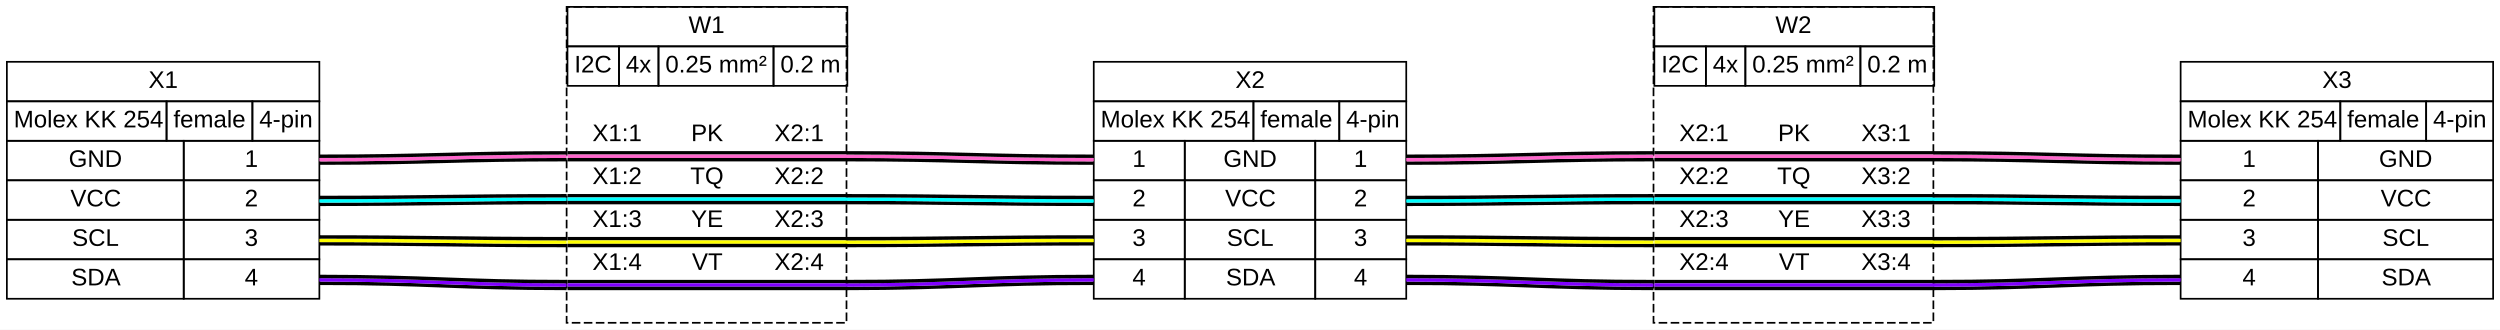
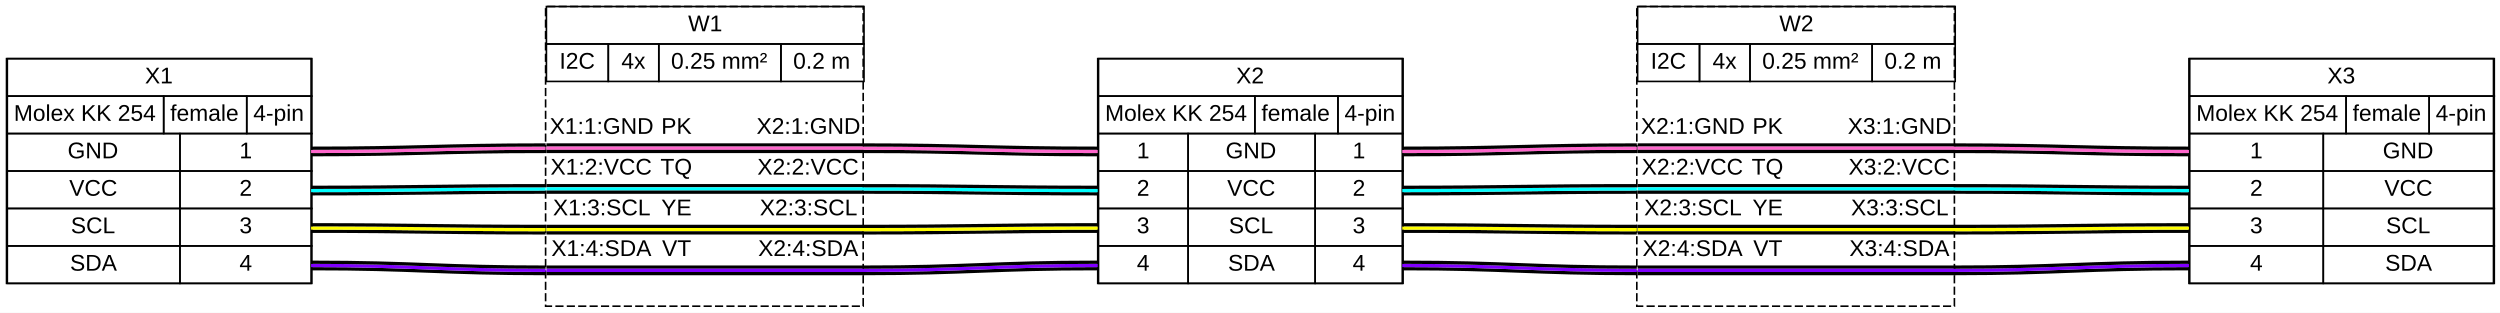
- <svg xmlns="http://www.w3.org/2000/svg" width="1456pt" height="192pt" viewBox="0.00 0.00 1456.00 192.00">
+ <svg xmlns="http://www.w3.org/2000/svg" width="1535pt" height="192pt" viewBox="0.00 0.00 1535.00 192.00">
  <g id="graph0" class="graph" transform="scale(1 1) rotate(0) translate(4 188)">
-     <polygon fill="white" stroke="transparent" points="-4,4 -4,-188 1452,-188 1452,4 -4,4" />
+     <polygon fill="#ffffff" stroke="transparent" points="-4,4 -4,-188 1531,-188 1531,4 -4,4" />
    <g id="node1" class="node">
-       <polygon fill="white" stroke="transparent" points="182,-152 0,-152 0,-14 182,-14 182,-152" />
-       <polygon fill="none" stroke="black" points="0,-129 0,-152 182,-152 182,-129 0,-129" />
-       <text text-anchor="start" x="82.5" y="-136.8" font-family="arial" font-size="14.00">X1</text>
-       <polygon fill="none" stroke="black" points="0,-106 0,-129 93,-129 93,-106 0,-106" />
-       <text text-anchor="start" x="4" y="-113.8" font-family="arial" font-size="14.00">Molex KK 254</text>
-       <polygon fill="none" stroke="black" points="93,-106 93,-129 143,-129 143,-106 93,-106" />
-       <text text-anchor="start" x="97" y="-113.8" font-family="arial" font-size="14.00">female</text>
-       <polygon fill="none" stroke="black" points="143,-106 143,-129 182,-129 182,-106 143,-106" />
-       <text text-anchor="start" x="147" y="-113.8" font-family="arial" font-size="14.00">4-pin</text>
-       <polygon fill="none" stroke="black" points="0,-83 0,-106 103,-106 103,-83 0,-83" />
-       <text text-anchor="start" x="36" y="-90.8" font-family="arial" font-size="14.00">GND</text>
-       <polygon fill="none" stroke="black" points="103,-83 103,-106 182,-106 182,-83 103,-83" />
-       <text text-anchor="start" x="138.5" y="-90.8" font-family="arial" font-size="14.00">1</text>
-       <polygon fill="none" stroke="black" points="0,-60 0,-83 103,-83 103,-60 0,-60" />
-       <text text-anchor="start" x="37" y="-67.8" font-family="arial" font-size="14.00">VCC</text>
-       <polygon fill="none" stroke="black" points="103,-60 103,-83 182,-83 182,-60 103,-60" />
-       <text text-anchor="start" x="138.5" y="-67.8" font-family="arial" font-size="14.00">2</text>
-       <polygon fill="none" stroke="black" points="0,-37 0,-60 103,-60 103,-37 0,-37" />
-       <text text-anchor="start" x="38" y="-44.8" font-family="arial" font-size="14.00">SCL</text>
-       <polygon fill="none" stroke="black" points="103,-37 103,-60 182,-60 182,-37 103,-37" />
-       <text text-anchor="start" x="138.5" y="-44.8" font-family="arial" font-size="14.00">3</text>
-       <polygon fill="none" stroke="black" points="0,-14 0,-37 103,-37 103,-14 0,-14" />
-       <text text-anchor="start" x="37.5" y="-21.8" font-family="arial" font-size="14.00">SDA</text>
-       <polygon fill="none" stroke="black" points="103,-14 103,-37 182,-37 182,-14 103,-14" />
-       <text text-anchor="start" x="138.5" y="-21.8" font-family="arial" font-size="14.00">4</text>
+       <polygon fill="#ffffff" stroke="black" points="187,-152 0,-152 0,-14 187,-14 187,-152" />
+       <polygon fill="none" stroke="black" points="0.5,-129 0.5,-152 187.5,-152 187.5,-129 0.5,-129" />
+       <text text-anchor="start" x="85" y="-136.8" font-family="arial" font-size="14.00">X1</text>
+       <polygon fill="none" stroke="black" points="0.5,-106 0.5,-129 96.5,-129 96.5,-106 0.5,-106" />
+       <text text-anchor="start" x="4.5" y="-113.8" font-family="arial" font-size="14.00">Molex KK 254</text>
+       <polygon fill="none" stroke="black" points="96.5,-106 96.5,-129 147.5,-129 147.5,-106 96.5,-106" />
+       <text text-anchor="start" x="100.5" y="-113.8" font-family="arial" font-size="14.00">female</text>
+       <polygon fill="none" stroke="black" points="147.5,-106 147.5,-129 187.5,-129 187.5,-106 147.5,-106" />
+       <text text-anchor="start" x="151.5" y="-113.8" font-family="arial" font-size="14.00">4-pin</text>
+       <polygon fill="none" stroke="black" points="0.5,-83 0.5,-106 106.5,-106 106.5,-83 0.5,-83" />
+       <text text-anchor="start" x="37.5" y="-90.8" font-family="arial" font-size="14.00">GND</text>
+       <polygon fill="none" stroke="black" points="106.5,-83 106.5,-106 187.5,-106 187.5,-83 106.5,-83" />
+       <text text-anchor="start" x="143" y="-90.8" font-family="arial" font-size="14.00">1</text>
+       <polygon fill="none" stroke="black" points="0.5,-60 0.5,-83 106.5,-83 106.5,-60 0.5,-60" />
+       <text text-anchor="start" x="38.5" y="-67.8" font-family="arial" font-size="14.00">VCC</text>
+       <polygon fill="none" stroke="black" points="106.5,-60 106.5,-83 187.5,-83 187.5,-60 106.5,-60" />
+       <text text-anchor="start" x="143" y="-67.8" font-family="arial" font-size="14.00">2</text>
+       <polygon fill="none" stroke="black" points="0.5,-37 0.5,-60 106.5,-60 106.5,-37 0.5,-37" />
+       <text text-anchor="start" x="39.5" y="-44.8" font-family="arial" font-size="14.00">SCL</text>
+       <polygon fill="none" stroke="black" points="106.5,-37 106.5,-60 187.5,-60 187.5,-37 106.5,-37" />
+       <text text-anchor="start" x="143" y="-44.8" font-family="arial" font-size="14.00">3</text>
+       <polygon fill="none" stroke="black" points="0.5,-14 0.5,-37 106.5,-37 106.5,-14 0.5,-14" />
+       <text text-anchor="start" x="39" y="-21.8" font-family="arial" font-size="14.00">SDA</text>
+       <polygon fill="none" stroke="black" points="106.5,-14 106.5,-37 187.5,-37 187.5,-14 106.5,-14" />
+       <text text-anchor="start" x="143" y="-21.8" font-family="arial" font-size="14.00">4</text>
    </g>
    <g id="node4" class="node">
-       <polygon fill="white" stroke="black" stroke-dasharray="5,2" points="489,-184 326,-184 326,0 489,0 489,-184" />
-       <polygon fill="none" stroke="black" points="326.5,-161 326.5,-184 489.5,-184 489.5,-161 326.5,-161" />
-       <text text-anchor="start" x="397" y="-168.8" font-family="arial" font-size="14.00">W1</text>
-       <polygon fill="none" stroke="black" points="326.5,-138 326.5,-161 356.5,-161 356.5,-138 326.5,-138" />
-       <text text-anchor="start" x="330.5" y="-145.8" font-family="arial" font-size="14.00">I2C</text>
-       <polygon fill="none" stroke="black" points="356.5,-138 356.5,-161 379.5,-161 379.5,-138 356.5,-138" />
-       <text text-anchor="start" x="360.5" y="-145.8" font-family="arial" font-size="14.00">4x</text>
-       <polygon fill="none" stroke="black" points="379.5,-138 379.5,-161 446.5,-161 446.5,-138 379.5,-138" />
-       <text text-anchor="start" x="383.5" y="-145.8" font-family="arial" font-size="14.00">0.25 mm²</text>
-       <polygon fill="none" stroke="black" points="446.5,-138 446.5,-161 489.5,-161 489.5,-138 446.5,-138" />
-       <text text-anchor="start" x="450.5" y="-145.8" font-family="arial" font-size="14.00">0.2 m</text>
-       <text text-anchor="start" x="353" y="-124.8" font-family="arial" font-size="14.00"> </text>
-       <text text-anchor="start" x="341" y="-105.8" font-family="arial" font-size="14.00">X1:1</text>
-       <text text-anchor="start" x="398.5" y="-105.8" font-family="arial" font-size="14.00">PK</text>
-       <text text-anchor="start" x="447" y="-105.8" font-family="arial" font-size="14.00">X2:1</text>
-       <polygon fill="#000000" stroke="transparent" points="326.5,-98 326.5,-100 489.5,-100 489.5,-98 326.5,-98" />
-       <polygon fill="#ff66cc" stroke="transparent" points="326.5,-96 326.5,-98 489.5,-98 489.5,-96 326.5,-96" />
-       <polygon fill="#000000" stroke="transparent" points="326.5,-94 326.5,-96 489.5,-96 489.5,-94 326.5,-94" />
-       <text text-anchor="start" x="341" y="-80.8" font-family="arial" font-size="14.00">X1:2</text>
-       <text text-anchor="start" x="398" y="-80.8" font-family="arial" font-size="14.00">TQ</text>
-       <text text-anchor="start" x="447" y="-80.8" font-family="arial" font-size="14.00">X2:2</text>
-       <polygon fill="#000000" stroke="transparent" points="326.5,-73 326.5,-75 489.5,-75 489.5,-73 326.5,-73" />
-       <polygon fill="#00ffff" stroke="transparent" points="326.5,-71 326.5,-73 489.5,-73 489.5,-71 326.5,-71" />
-       <polygon fill="#000000" stroke="transparent" points="326.5,-69 326.5,-71 489.5,-71 489.5,-69 326.5,-69" />
-       <text text-anchor="start" x="341" y="-55.8" font-family="arial" font-size="14.00">X1:3</text>
-       <text text-anchor="start" x="398.5" y="-55.8" font-family="arial" font-size="14.00">YE</text>
-       <text text-anchor="start" x="447" y="-55.8" font-family="arial" font-size="14.00">X2:3</text>
-       <polygon fill="#000000" stroke="transparent" points="326.5,-48 326.5,-50 489.5,-50 489.5,-48 326.5,-48" />
-       <polygon fill="#ffff00" stroke="transparent" points="326.5,-46 326.5,-48 489.5,-48 489.5,-46 326.5,-46" />
-       <polygon fill="#000000" stroke="transparent" points="326.5,-44 326.5,-46 489.5,-46 489.5,-44 326.5,-44" />
-       <text text-anchor="start" x="341" y="-30.8" font-family="arial" font-size="14.00">X1:4</text>
-       <text text-anchor="start" x="399" y="-30.8" font-family="arial" font-size="14.00">VT</text>
-       <text text-anchor="start" x="447" y="-30.8" font-family="arial" font-size="14.00">X2:4</text>
-       <polygon fill="#000000" stroke="transparent" points="326.5,-23 326.5,-25 489.5,-25 489.5,-23 326.5,-23" />
-       <polygon fill="#8000ff" stroke="transparent" points="326.5,-21 326.5,-23 489.5,-23 489.5,-21 326.5,-21" />
-       <polygon fill="#000000" stroke="transparent" points="326.5,-19 326.5,-21 489.5,-21 489.5,-19 326.5,-19" />
-       <text text-anchor="start" x="353" y="-5.8" font-family="arial" font-size="14.00"> </text>
+       <polygon fill="#ffffff" stroke="black" stroke-dasharray="5,2" points="526,-184 331,-184 331,0 526,0 526,-184" />
+       <polygon fill="none" stroke="black" points="331.5,-161 331.5,-184 526.5,-184 526.5,-161 331.5,-161" />
+       <text text-anchor="start" x="418.5" y="-168.8" font-family="arial" font-size="14.00">W1</text>
+       <polygon fill="none" stroke="black" points="331.5,-138 331.5,-161 369.5,-161 369.5,-138 331.5,-138" />
+       <text text-anchor="start" x="339.5" y="-145.8" font-family="arial" font-size="14.00">I2C</text>
+       <polygon fill="none" stroke="black" points="369.5,-138 369.5,-161 400.5,-161 400.5,-138 369.5,-138" />
+       <text text-anchor="start" x="377.5" y="-145.8" font-family="arial" font-size="14.00">4x</text>
+       <polygon fill="none" stroke="black" points="400.5,-138 400.5,-161 475.5,-161 475.5,-138 400.5,-138" />
+       <text text-anchor="start" x="408" y="-145.8" font-family="arial" font-size="14.00">0.25 mm²</text>
+       <polygon fill="none" stroke="black" points="475.5,-138 475.5,-161 526.5,-161 526.5,-138 475.5,-138" />
+       <text text-anchor="start" x="483" y="-145.8" font-family="arial" font-size="14.00">0.2 m</text>
+       <text text-anchor="start" x="363.5" y="-124.8" font-family="arial" font-size="14.00"> </text>
+       <text text-anchor="start" x="333.5" y="-105.8" font-family="arial" font-size="14.00">X1:1:GND</text>
+       <text text-anchor="start" x="402" y="-105.8" font-family="arial" font-size="14.00">     PK    </text>
+       <text text-anchor="start" x="460.5" y="-105.8" font-family="arial" font-size="14.00">X2:1:GND</text>
+       <polygon fill="#000000" stroke="transparent" points="331.5,-98 331.5,-100 526.5,-100 526.5,-98 331.5,-98" />
+       <polygon fill="#ff66cc" stroke="transparent" points="331.5,-96 331.5,-98 526.5,-98 526.5,-96 331.5,-96" />
+       <polygon fill="#000000" stroke="transparent" points="331.5,-94 331.5,-96 526.5,-96 526.5,-94 331.5,-94" />
+       <text text-anchor="start" x="334" y="-80.8" font-family="arial" font-size="14.00">X1:2:VCC</text>
+       <text text-anchor="start" x="401.5" y="-80.8" font-family="arial" font-size="14.00">     TQ    </text>
+       <text text-anchor="start" x="461" y="-80.8" font-family="arial" font-size="14.00">X2:2:VCC</text>
+       <polygon fill="#000000" stroke="transparent" points="331.5,-73 331.5,-75 526.5,-75 526.5,-73 331.5,-73" />
+       <polygon fill="#00ffff" stroke="transparent" points="331.5,-71 331.5,-73 526.5,-73 526.5,-71 331.5,-71" />
+       <polygon fill="#000000" stroke="transparent" points="331.5,-69 331.5,-71 526.5,-71 526.5,-69 331.5,-69" />
+       <text text-anchor="start" x="335.5" y="-55.8" font-family="arial" font-size="14.00">X1:3:SCL</text>
+       <text text-anchor="start" x="402" y="-55.8" font-family="arial" font-size="14.00">     YE    </text>
+       <text text-anchor="start" x="462.5" y="-55.8" font-family="arial" font-size="14.00">X2:3:SCL</text>
+       <polygon fill="#000000" stroke="transparent" points="331.5,-48 331.5,-50 526.5,-50 526.5,-48 331.5,-48" />
+       <polygon fill="#ffff00" stroke="transparent" points="331.5,-46 331.5,-48 526.5,-48 526.5,-46 331.5,-46" />
+       <polygon fill="#000000" stroke="transparent" points="331.5,-44 331.5,-46 526.5,-46 526.5,-44 331.5,-44" />
+       <text text-anchor="start" x="334.5" y="-30.8" font-family="arial" font-size="14.00">X1:4:SDA</text>
+       <text text-anchor="start" x="402.5" y="-30.8" font-family="arial" font-size="14.00">     VT    </text>
+       <text text-anchor="start" x="461.5" y="-30.8" font-family="arial" font-size="14.00">X2:4:SDA</text>
+       <polygon fill="#000000" stroke="transparent" points="331.5,-23 331.5,-25 526.5,-25 526.5,-23 331.5,-23" />
+       <polygon fill="#8000ff" stroke="transparent" points="331.5,-21 331.5,-23 526.5,-23 526.5,-21 331.5,-21" />
+       <polygon fill="#000000" stroke="transparent" points="331.5,-19 331.5,-21 526.5,-21 526.5,-19 331.5,-19" />
+       <text text-anchor="start" x="363.5" y="-5.8" font-family="arial" font-size="14.00"> </text>
    </g>
    <g id="edge1" class="edge">
-       <path fill="none" stroke="#000000" stroke-width="2" d="M182,-93C246.25,-93.02 262.24,-95.02 326,-95" />
-       <path fill="none" stroke="#ff66cc" stroke-width="2" d="M182,-95C246.01,-95 261.99,-97 326,-97" />
-       <path fill="none" stroke="#000000" stroke-width="2" d="M182,-97C245.76,-96.98 261.75,-98.98 326,-99" />
+       <path fill="none" stroke="#000000" stroke-width="2" d="M187,-93C251.25,-93.02 267.24,-95.02 331,-95" />
+       <path fill="none" stroke="#ff66cc" stroke-width="2" d="M187,-95C251.01,-95 266.99,-97 331,-97" />
+       <path fill="none" stroke="#000000" stroke-width="2" d="M187,-97C250.76,-96.98 266.75,-98.98 331,-99" />
    </g>
    <g id="edge3" class="edge">
-       <path fill="none" stroke="#000000" stroke-width="2" d="M182,-69C246.13,-69 262.12,-70 326,-70" />
-       <path fill="none" stroke="#00ffff" stroke-width="2" d="M182,-71C246,-71 262,-72 326,-72" />
-       <path fill="none" stroke="#000000" stroke-width="2" d="M182,-73C245.88,-73 261.87,-74 326,-74" />
+       <path fill="none" stroke="#000000" stroke-width="2" d="M187,-69C251.13,-69 267.12,-70 331,-70" />
+       <path fill="none" stroke="#00ffff" stroke-width="2" d="M187,-71C251,-71 267,-72 331,-72" />
+       <path fill="none" stroke="#000000" stroke-width="2" d="M187,-73C250.88,-73 266.87,-74 331,-74" />
    </g>
    <g id="edge5" class="edge">
-       <path fill="none" stroke="#000000" stroke-width="2" d="M182,-46C245.88,-46 261.87,-45 326,-45" />
-       <path fill="none" stroke="#ffff00" stroke-width="2" d="M182,-48C246,-48 262,-47 326,-47" />
-       <path fill="none" stroke="#000000" stroke-width="2" d="M182,-50C246.13,-50 262.12,-49 326,-49" />
+       <path fill="none" stroke="#000000" stroke-width="2" d="M187,-46C250.88,-46 266.87,-45 331,-45" />
+       <path fill="none" stroke="#ffff00" stroke-width="2" d="M187,-48C251,-48 267,-47 331,-47" />
+       <path fill="none" stroke="#000000" stroke-width="2" d="M187,-50C251.13,-50 267.12,-49 331,-49" />
    </g>
    <g id="edge7" class="edge">
-       <path fill="none" stroke="#000000" stroke-width="2" d="M182,-23C245.64,-23.03 261.62,-20.03 326,-20" />
-       <path fill="none" stroke="#8000ff" stroke-width="2" d="M182,-25C246.01,-25 261.99,-22 326,-22" />
-       <path fill="none" stroke="#000000" stroke-width="2" d="M182,-27C246.38,-26.97 262.36,-23.97 326,-24" />
+       <path fill="none" stroke="#000000" stroke-width="2" d="M187,-23C250.64,-23.03 266.62,-20.03 331,-20" />
+       <path fill="none" stroke="#8000ff" stroke-width="2" d="M187,-25C251.01,-25 266.99,-22 331,-22" />
+       <path fill="none" stroke="#000000" stroke-width="2" d="M187,-27C251.38,-26.97 267.36,-23.97 331,-24" />
    </g>
    <g id="node2" class="node">
-       <polygon fill="white" stroke="transparent" points="815,-152 633,-152 633,-14 815,-14 815,-152" />
-       <polygon fill="none" stroke="black" points="633,-129 633,-152 815,-152 815,-129 633,-129" />
-       <text text-anchor="start" x="715.5" y="-136.8" font-family="arial" font-size="14.00">X2</text>
-       <polygon fill="none" stroke="black" points="633,-106 633,-129 726,-129 726,-106 633,-106" />
-       <text text-anchor="start" x="637" y="-113.8" font-family="arial" font-size="14.00">Molex KK 254</text>
-       <polygon fill="none" stroke="black" points="726,-106 726,-129 776,-129 776,-106 726,-106" />
-       <text text-anchor="start" x="730" y="-113.8" font-family="arial" font-size="14.00">female</text>
-       <polygon fill="none" stroke="black" points="776,-106 776,-129 815,-129 815,-106 776,-106" />
-       <text text-anchor="start" x="780" y="-113.8" font-family="arial" font-size="14.00">4-pin</text>
-       <polygon fill="none" stroke="black" points="633,-83 633,-106 686,-106 686,-83 633,-83" />
-       <text text-anchor="start" x="655.5" y="-90.8" font-family="arial" font-size="14.00">1</text>
-       <polygon fill="none" stroke="black" points="686,-83 686,-106 762,-106 762,-83 686,-83" />
-       <text text-anchor="start" x="708.5" y="-90.8" font-family="arial" font-size="14.00">GND</text>
-       <polygon fill="none" stroke="black" points="762,-83 762,-106 815,-106 815,-83 762,-83" />
-       <text text-anchor="start" x="784.5" y="-90.8" font-family="arial" font-size="14.00">1</text>
-       <polygon fill="none" stroke="black" points="633,-60 633,-83 686,-83 686,-60 633,-60" />
-       <text text-anchor="start" x="655.5" y="-67.8" font-family="arial" font-size="14.00">2</text>
-       <polygon fill="none" stroke="black" points="686,-60 686,-83 762,-83 762,-60 686,-60" />
-       <text text-anchor="start" x="709.5" y="-67.8" font-family="arial" font-size="14.00">VCC</text>
-       <polygon fill="none" stroke="black" points="762,-60 762,-83 815,-83 815,-60 762,-60" />
-       <text text-anchor="start" x="784.5" y="-67.8" font-family="arial" font-size="14.00">2</text>
-       <polygon fill="none" stroke="black" points="633,-37 633,-60 686,-60 686,-37 633,-37" />
-       <text text-anchor="start" x="655.5" y="-44.8" font-family="arial" font-size="14.00">3</text>
-       <polygon fill="none" stroke="black" points="686,-37 686,-60 762,-60 762,-37 686,-37" />
-       <text text-anchor="start" x="710.5" y="-44.8" font-family="arial" font-size="14.00">SCL</text>
-       <polygon fill="none" stroke="black" points="762,-37 762,-60 815,-60 815,-37 762,-37" />
-       <text text-anchor="start" x="784.5" y="-44.8" font-family="arial" font-size="14.00">3</text>
-       <polygon fill="none" stroke="black" points="633,-14 633,-37 686,-37 686,-14 633,-14" />
-       <text text-anchor="start" x="655.5" y="-21.8" font-family="arial" font-size="14.00">4</text>
-       <polygon fill="none" stroke="black" points="686,-14 686,-37 762,-37 762,-14 686,-14" />
-       <text text-anchor="start" x="710" y="-21.8" font-family="arial" font-size="14.00">SDA</text>
-       <polygon fill="none" stroke="black" points="762,-14 762,-37 815,-37 815,-14 762,-14" />
-       <text text-anchor="start" x="784.5" y="-21.8" font-family="arial" font-size="14.00">4</text>
+       <polygon fill="#ffffff" stroke="black" points="857,-152 670,-152 670,-14 857,-14 857,-152" />
+       <polygon fill="none" stroke="black" points="670.5,-129 670.5,-152 857.5,-152 857.5,-129 670.5,-129" />
+       <text text-anchor="start" x="755" y="-136.8" font-family="arial" font-size="14.00">X2</text>
+       <polygon fill="none" stroke="black" points="670.5,-106 670.5,-129 766.5,-129 766.5,-106 670.5,-106" />
+       <text text-anchor="start" x="674.5" y="-113.8" font-family="arial" font-size="14.00">Molex KK 254</text>
+       <polygon fill="none" stroke="black" points="766.5,-106 766.5,-129 817.5,-129 817.5,-106 766.5,-106" />
+       <text text-anchor="start" x="770.5" y="-113.8" font-family="arial" font-size="14.00">female</text>
+       <polygon fill="none" stroke="black" points="817.5,-106 817.5,-129 857.5,-129 857.5,-106 817.5,-106" />
+       <text text-anchor="start" x="821.5" y="-113.8" font-family="arial" font-size="14.00">4-pin</text>
+       <polygon fill="none" stroke="black" points="670.5,-83 670.5,-106 725.5,-106 725.5,-83 670.5,-83" />
+       <text text-anchor="start" x="694" y="-90.8" font-family="arial" font-size="14.00">1</text>
+       <polygon fill="none" stroke="black" points="725.5,-83 725.5,-106 803.5,-106 803.5,-83 725.5,-83" />
+       <text text-anchor="start" x="748.5" y="-90.8" font-family="arial" font-size="14.00">GND</text>
+       <polygon fill="none" stroke="black" points="803.5,-83 803.5,-106 857.5,-106 857.5,-83 803.5,-83" />
+       <text text-anchor="start" x="826.5" y="-90.8" font-family="arial" font-size="14.00">1</text>
+       <polygon fill="none" stroke="black" points="670.5,-60 670.5,-83 725.5,-83 725.5,-60 670.5,-60" />
+       <text text-anchor="start" x="694" y="-67.8" font-family="arial" font-size="14.00">2</text>
+       <polygon fill="none" stroke="black" points="725.5,-60 725.5,-83 803.5,-83 803.5,-60 725.5,-60" />
+       <text text-anchor="start" x="749.5" y="-67.8" font-family="arial" font-size="14.00">VCC</text>
+       <polygon fill="none" stroke="black" points="803.5,-60 803.5,-83 857.5,-83 857.5,-60 803.5,-60" />
+       <text text-anchor="start" x="826.5" y="-67.8" font-family="arial" font-size="14.00">2</text>
+       <polygon fill="none" stroke="black" points="670.5,-37 670.5,-60 725.5,-60 725.5,-37 670.5,-37" />
+       <text text-anchor="start" x="694" y="-44.8" font-family="arial" font-size="14.00">3</text>
+       <polygon fill="none" stroke="black" points="725.5,-37 725.5,-60 803.5,-60 803.5,-37 725.5,-37" />
+       <text text-anchor="start" x="750.5" y="-44.8" font-family="arial" font-size="14.00">SCL</text>
+       <polygon fill="none" stroke="black" points="803.5,-37 803.5,-60 857.5,-60 857.5,-37 803.5,-37" />
+       <text text-anchor="start" x="826.5" y="-44.8" font-family="arial" font-size="14.00">3</text>
+       <polygon fill="none" stroke="black" points="670.5,-14 670.5,-37 725.5,-37 725.5,-14 670.5,-14" />
+       <text text-anchor="start" x="694" y="-21.8" font-family="arial" font-size="14.00">4</text>
+       <polygon fill="none" stroke="black" points="725.5,-14 725.5,-37 803.5,-37 803.5,-14 725.5,-14" />
+       <text text-anchor="start" x="750" y="-21.8" font-family="arial" font-size="14.00">SDA</text>
+       <polygon fill="none" stroke="black" points="803.5,-14 803.5,-37 857.5,-37 857.5,-14 803.5,-14" />
+       <text text-anchor="start" x="826.5" y="-21.8" font-family="arial" font-size="14.00">4</text>
    </g>
    <g id="node5" class="node">
-       <polygon fill="white" stroke="black" stroke-dasharray="5,2" points="1122,-184 959,-184 959,0 1122,0 1122,-184" />
-       <polygon fill="none" stroke="black" points="959.5,-161 959.5,-184 1122.5,-184 1122.5,-161 959.5,-161" />
-       <text text-anchor="start" x="1030" y="-168.8" font-family="arial" font-size="14.00">W2</text>
-       <polygon fill="none" stroke="black" points="959.5,-138 959.5,-161 989.5,-161 989.5,-138 959.5,-138" />
-       <text text-anchor="start" x="963.5" y="-145.8" font-family="arial" font-size="14.00">I2C</text>
-       <polygon fill="none" stroke="black" points="989.5,-138 989.5,-161 1012.5,-161 1012.5,-138 989.5,-138" />
-       <text text-anchor="start" x="993.5" y="-145.8" font-family="arial" font-size="14.00">4x</text>
-       <polygon fill="none" stroke="black" points="1012.5,-138 1012.5,-161 1079.5,-161 1079.5,-138 1012.5,-138" />
-       <text text-anchor="start" x="1016.5" y="-145.8" font-family="arial" font-size="14.00">0.25 mm²</text>
-       <polygon fill="none" stroke="black" points="1079.5,-138 1079.5,-161 1122.5,-161 1122.5,-138 1079.5,-138" />
-       <text text-anchor="start" x="1083.5" y="-145.8" font-family="arial" font-size="14.00">0.2 m</text>
-       <text text-anchor="start" x="986" y="-124.8" font-family="arial" font-size="14.00"> </text>
-       <text text-anchor="start" x="974" y="-105.8" font-family="arial" font-size="14.00">X2:1</text>
-       <text text-anchor="start" x="1031.5" y="-105.8" font-family="arial" font-size="14.00">PK</text>
-       <text text-anchor="start" x="1080" y="-105.8" font-family="arial" font-size="14.00">X3:1</text>
-       <polygon fill="#000000" stroke="transparent" points="959.5,-98 959.5,-100 1122.5,-100 1122.5,-98 959.5,-98" />
-       <polygon fill="#ff66cc" stroke="transparent" points="959.5,-96 959.5,-98 1122.5,-98 1122.5,-96 959.5,-96" />
-       <polygon fill="#000000" stroke="transparent" points="959.5,-94 959.5,-96 1122.5,-96 1122.5,-94 959.5,-94" />
-       <text text-anchor="start" x="974" y="-80.8" font-family="arial" font-size="14.00">X2:2</text>
-       <text text-anchor="start" x="1031" y="-80.8" font-family="arial" font-size="14.00">TQ</text>
-       <text text-anchor="start" x="1080" y="-80.8" font-family="arial" font-size="14.00">X3:2</text>
-       <polygon fill="#000000" stroke="transparent" points="959.5,-73 959.5,-75 1122.5,-75 1122.5,-73 959.5,-73" />
-       <polygon fill="#00ffff" stroke="transparent" points="959.5,-71 959.5,-73 1122.5,-73 1122.5,-71 959.5,-71" />
-       <polygon fill="#000000" stroke="transparent" points="959.5,-69 959.5,-71 1122.5,-71 1122.5,-69 959.5,-69" />
-       <text text-anchor="start" x="974" y="-55.8" font-family="arial" font-size="14.00">X2:3</text>
-       <text text-anchor="start" x="1031.5" y="-55.8" font-family="arial" font-size="14.00">YE</text>
-       <text text-anchor="start" x="1080" y="-55.8" font-family="arial" font-size="14.00">X3:3</text>
-       <polygon fill="#000000" stroke="transparent" points="959.5,-48 959.5,-50 1122.5,-50 1122.5,-48 959.5,-48" />
-       <polygon fill="#ffff00" stroke="transparent" points="959.5,-46 959.5,-48 1122.5,-48 1122.5,-46 959.5,-46" />
-       <polygon fill="#000000" stroke="transparent" points="959.5,-44 959.5,-46 1122.5,-46 1122.5,-44 959.5,-44" />
-       <text text-anchor="start" x="974" y="-30.8" font-family="arial" font-size="14.00">X2:4</text>
-       <text text-anchor="start" x="1032" y="-30.8" font-family="arial" font-size="14.00">VT</text>
-       <text text-anchor="start" x="1080" y="-30.8" font-family="arial" font-size="14.00">X3:4</text>
-       <polygon fill="#000000" stroke="transparent" points="959.5,-23 959.5,-25 1122.5,-25 1122.5,-23 959.5,-23" />
-       <polygon fill="#8000ff" stroke="transparent" points="959.5,-21 959.5,-23 1122.5,-23 1122.5,-21 959.5,-21" />
-       <polygon fill="#000000" stroke="transparent" points="959.5,-19 959.5,-21 1122.5,-21 1122.5,-19 959.5,-19" />
-       <text text-anchor="start" x="986" y="-5.8" font-family="arial" font-size="14.00"> </text>
+       <polygon fill="#ffffff" stroke="black" stroke-dasharray="5,2" points="1196,-184 1001,-184 1001,0 1196,0 1196,-184" />
+       <polygon fill="none" stroke="black" points="1001.5,-161 1001.5,-184 1196.5,-184 1196.5,-161 1001.5,-161" />
+       <text text-anchor="start" x="1088.5" y="-168.8" font-family="arial" font-size="14.00">W2</text>
+       <polygon fill="none" stroke="black" points="1001.5,-138 1001.5,-161 1039.5,-161 1039.5,-138 1001.5,-138" />
+       <text text-anchor="start" x="1009.5" y="-145.8" font-family="arial" font-size="14.00">I2C</text>
+       <polygon fill="none" stroke="black" points="1039.5,-138 1039.5,-161 1070.5,-161 1070.5,-138 1039.5,-138" />
+       <text text-anchor="start" x="1047.5" y="-145.8" font-family="arial" font-size="14.00">4x</text>
+       <polygon fill="none" stroke="black" points="1070.5,-138 1070.5,-161 1145.5,-161 1145.5,-138 1070.5,-138" />
+       <text text-anchor="start" x="1078" y="-145.8" font-family="arial" font-size="14.00">0.25 mm²</text>
+       <polygon fill="none" stroke="black" points="1145.5,-138 1145.5,-161 1196.5,-161 1196.5,-138 1145.5,-138" />
+       <text text-anchor="start" x="1153" y="-145.8" font-family="arial" font-size="14.00">0.2 m</text>
+       <text text-anchor="start" x="1033.5" y="-124.8" font-family="arial" font-size="14.00"> </text>
+       <text text-anchor="start" x="1003.5" y="-105.8" font-family="arial" font-size="14.00">X2:1:GND</text>
+       <text text-anchor="start" x="1072" y="-105.8" font-family="arial" font-size="14.00">     PK    </text>
+       <text text-anchor="start" x="1130.5" y="-105.8" font-family="arial" font-size="14.00">X3:1:GND</text>
+       <polygon fill="#000000" stroke="transparent" points="1001.5,-98 1001.5,-100 1196.5,-100 1196.5,-98 1001.5,-98" />
+       <polygon fill="#ff66cc" stroke="transparent" points="1001.5,-96 1001.5,-98 1196.5,-98 1196.5,-96 1001.5,-96" />
+       <polygon fill="#000000" stroke="transparent" points="1001.5,-94 1001.5,-96 1196.5,-96 1196.5,-94 1001.5,-94" />
+       <text text-anchor="start" x="1004" y="-80.8" font-family="arial" font-size="14.00">X2:2:VCC</text>
+       <text text-anchor="start" x="1071.5" y="-80.8" font-family="arial" font-size="14.00">     TQ    </text>
+       <text text-anchor="start" x="1131" y="-80.8" font-family="arial" font-size="14.00">X3:2:VCC</text>
+       <polygon fill="#000000" stroke="transparent" points="1001.5,-73 1001.5,-75 1196.5,-75 1196.5,-73 1001.5,-73" />
+       <polygon fill="#00ffff" stroke="transparent" points="1001.5,-71 1001.5,-73 1196.5,-73 1196.5,-71 1001.5,-71" />
+       <polygon fill="#000000" stroke="transparent" points="1001.5,-69 1001.5,-71 1196.5,-71 1196.5,-69 1001.5,-69" />
+       <text text-anchor="start" x="1005.5" y="-55.8" font-family="arial" font-size="14.00">X2:3:SCL</text>
+       <text text-anchor="start" x="1072" y="-55.8" font-family="arial" font-size="14.00">     YE    </text>
+       <text text-anchor="start" x="1132.5" y="-55.8" font-family="arial" font-size="14.00">X3:3:SCL</text>
+       <polygon fill="#000000" stroke="transparent" points="1001.5,-48 1001.5,-50 1196.5,-50 1196.5,-48 1001.5,-48" />
+       <polygon fill="#ffff00" stroke="transparent" points="1001.5,-46 1001.5,-48 1196.5,-48 1196.5,-46 1001.5,-46" />
+       <polygon fill="#000000" stroke="transparent" points="1001.5,-44 1001.5,-46 1196.5,-46 1196.5,-44 1001.5,-44" />
+       <text text-anchor="start" x="1004.5" y="-30.8" font-family="arial" font-size="14.00">X2:4:SDA</text>
+       <text text-anchor="start" x="1072.5" y="-30.8" font-family="arial" font-size="14.00">     VT    </text>
+       <text text-anchor="start" x="1131.5" y="-30.8" font-family="arial" font-size="14.00">X3:4:SDA</text>
+       <polygon fill="#000000" stroke="transparent" points="1001.5,-23 1001.5,-25 1196.5,-25 1196.5,-23 1001.5,-23" />
+       <polygon fill="#8000ff" stroke="transparent" points="1001.5,-21 1001.5,-23 1196.5,-23 1196.5,-21 1001.5,-21" />
+       <polygon fill="#000000" stroke="transparent" points="1001.5,-19 1001.5,-21 1196.5,-21 1196.5,-19 1001.5,-19" />
+       <text text-anchor="start" x="1033.5" y="-5.8" font-family="arial" font-size="14.00"> </text>
    </g>
    <g id="edge9" class="edge">
-       <path fill="none" stroke="#000000" stroke-width="2" d="M815,-93C879.25,-93.02 895.24,-95.02 959,-95" />
-       <path fill="none" stroke="#ff66cc" stroke-width="2" d="M815,-95C879.01,-95 894.99,-97 959,-97" />
-       <path fill="none" stroke="#000000" stroke-width="2" d="M815,-97C878.76,-96.98 894.75,-98.98 959,-99" />
+       <path fill="none" stroke="#000000" stroke-width="2" d="M857,-93C921.25,-93.02 937.24,-95.02 1001,-95" />
+       <path fill="none" stroke="#ff66cc" stroke-width="2" d="M857,-95C921.01,-95 936.99,-97 1001,-97" />
+       <path fill="none" stroke="#000000" stroke-width="2" d="M857,-97C920.76,-96.98 936.75,-98.98 1001,-99" />
    </g>
    <g id="edge11" class="edge">
-       <path fill="none" stroke="#000000" stroke-width="2" d="M815,-69C879.13,-69 895.12,-70 959,-70" />
-       <path fill="none" stroke="#00ffff" stroke-width="2" d="M815,-71C879,-71 895,-72 959,-72" />
-       <path fill="none" stroke="#000000" stroke-width="2" d="M815,-73C878.88,-73 894.87,-74 959,-74" />
+       <path fill="none" stroke="#000000" stroke-width="2" d="M857,-69C921.13,-69 937.12,-70 1001,-70" />
+       <path fill="none" stroke="#00ffff" stroke-width="2" d="M857,-71C921,-71 937,-72 1001,-72" />
+       <path fill="none" stroke="#000000" stroke-width="2" d="M857,-73C920.88,-73 936.87,-74 1001,-74" />
    </g>
    <g id="edge13" class="edge">
-       <path fill="none" stroke="#000000" stroke-width="2" d="M815,-46C878.88,-46 894.87,-45 959,-45" />
-       <path fill="none" stroke="#ffff00" stroke-width="2" d="M815,-48C879,-48 895,-47 959,-47" />
-       <path fill="none" stroke="#000000" stroke-width="2" d="M815,-50C879.13,-50 895.12,-49 959,-49" />
+       <path fill="none" stroke="#000000" stroke-width="2" d="M857,-46C920.88,-46 936.87,-45 1001,-45" />
+       <path fill="none" stroke="#ffff00" stroke-width="2" d="M857,-48C921,-48 937,-47 1001,-47" />
+       <path fill="none" stroke="#000000" stroke-width="2" d="M857,-50C921.13,-50 937.12,-49 1001,-49" />
    </g>
    <g id="edge15" class="edge">
-       <path fill="none" stroke="#000000" stroke-width="2" d="M815,-23C878.64,-23.03 894.62,-20.03 959,-20" />
-       <path fill="none" stroke="#8000ff" stroke-width="2" d="M815,-25C879.01,-25 894.99,-22 959,-22" />
-       <path fill="none" stroke="#000000" stroke-width="2" d="M815,-27C879.38,-26.97 895.36,-23.97 959,-24" />
+       <path fill="none" stroke="#000000" stroke-width="2" d="M857,-23C920.64,-23.03 936.62,-20.03 1001,-20" />
+       <path fill="none" stroke="#8000ff" stroke-width="2" d="M857,-25C921.01,-25 936.99,-22 1001,-22" />
+       <path fill="none" stroke="#000000" stroke-width="2" d="M857,-27C921.38,-26.97 937.36,-23.97 1001,-24" />
    </g>
    <g id="node3" class="node">
-       <polygon fill="white" stroke="transparent" points="1448,-152 1266,-152 1266,-14 1448,-14 1448,-152" />
-       <polygon fill="none" stroke="black" points="1266,-129 1266,-152 1448,-152 1448,-129 1266,-129" />
-       <text text-anchor="start" x="1348.5" y="-136.8" font-family="arial" font-size="14.00">X3</text>
-       <polygon fill="none" stroke="black" points="1266,-106 1266,-129 1359,-129 1359,-106 1266,-106" />
-       <text text-anchor="start" x="1270" y="-113.8" font-family="arial" font-size="14.00">Molex KK 254</text>
-       <polygon fill="none" stroke="black" points="1359,-106 1359,-129 1409,-129 1409,-106 1359,-106" />
-       <text text-anchor="start" x="1363" y="-113.8" font-family="arial" font-size="14.00">female</text>
-       <polygon fill="none" stroke="black" points="1409,-106 1409,-129 1448,-129 1448,-106 1409,-106" />
-       <text text-anchor="start" x="1413" y="-113.8" font-family="arial" font-size="14.00">4-pin</text>
-       <polygon fill="none" stroke="black" points="1266,-83 1266,-106 1346,-106 1346,-83 1266,-83" />
-       <text text-anchor="start" x="1302" y="-90.8" font-family="arial" font-size="14.00">1</text>
-       <polygon fill="none" stroke="black" points="1346,-83 1346,-106 1448,-106 1448,-83 1346,-83" />
-       <text text-anchor="start" x="1381.5" y="-90.8" font-family="arial" font-size="14.00">GND</text>
-       <polygon fill="none" stroke="black" points="1266,-60 1266,-83 1346,-83 1346,-60 1266,-60" />
-       <text text-anchor="start" x="1302" y="-67.8" font-family="arial" font-size="14.00">2</text>
-       <polygon fill="none" stroke="black" points="1346,-60 1346,-83 1448,-83 1448,-60 1346,-60" />
-       <text text-anchor="start" x="1382.5" y="-67.8" font-family="arial" font-size="14.00">VCC</text>
-       <polygon fill="none" stroke="black" points="1266,-37 1266,-60 1346,-60 1346,-37 1266,-37" />
-       <text text-anchor="start" x="1302" y="-44.8" font-family="arial" font-size="14.00">3</text>
-       <polygon fill="none" stroke="black" points="1346,-37 1346,-60 1448,-60 1448,-37 1346,-37" />
-       <text text-anchor="start" x="1383.5" y="-44.8" font-family="arial" font-size="14.00">SCL</text>
-       <polygon fill="none" stroke="black" points="1266,-14 1266,-37 1346,-37 1346,-14 1266,-14" />
-       <text text-anchor="start" x="1302" y="-21.8" font-family="arial" font-size="14.00">4</text>
-       <polygon fill="none" stroke="black" points="1346,-14 1346,-37 1448,-37 1448,-14 1346,-14" />
-       <text text-anchor="start" x="1383" y="-21.8" font-family="arial" font-size="14.00">SDA</text>
+       <polygon fill="#ffffff" stroke="black" points="1527,-152 1340,-152 1340,-14 1527,-14 1527,-152" />
+       <polygon fill="none" stroke="black" points="1340.5,-129 1340.5,-152 1527.5,-152 1527.5,-129 1340.5,-129" />
+       <text text-anchor="start" x="1425" y="-136.8" font-family="arial" font-size="14.00">X3</text>
+       <polygon fill="none" stroke="black" points="1340.5,-106 1340.5,-129 1436.5,-129 1436.5,-106 1340.5,-106" />
+       <text text-anchor="start" x="1344.5" y="-113.8" font-family="arial" font-size="14.00">Molex KK 254</text>
+       <polygon fill="none" stroke="black" points="1436.5,-106 1436.5,-129 1487.5,-129 1487.5,-106 1436.5,-106" />
+       <text text-anchor="start" x="1440.5" y="-113.8" font-family="arial" font-size="14.00">female</text>
+       <polygon fill="none" stroke="black" points="1487.5,-106 1487.5,-129 1527.5,-129 1527.5,-106 1487.5,-106" />
+       <text text-anchor="start" x="1491.5" y="-113.8" font-family="arial" font-size="14.00">4-pin</text>
+       <polygon fill="none" stroke="black" points="1340.5,-83 1340.5,-106 1422.5,-106 1422.5,-83 1340.5,-83" />
+       <text text-anchor="start" x="1377.5" y="-90.8" font-family="arial" font-size="14.00">1</text>
+       <polygon fill="none" stroke="black" points="1422.5,-83 1422.5,-106 1527.5,-106 1527.5,-83 1422.5,-83" />
+       <text text-anchor="start" x="1459" y="-90.8" font-family="arial" font-size="14.00">GND</text>
+       <polygon fill="none" stroke="black" points="1340.5,-60 1340.5,-83 1422.5,-83 1422.5,-60 1340.5,-60" />
+       <text text-anchor="start" x="1377.5" y="-67.8" font-family="arial" font-size="14.00">2</text>
+       <polygon fill="none" stroke="black" points="1422.5,-60 1422.5,-83 1527.5,-83 1527.5,-60 1422.5,-60" />
+       <text text-anchor="start" x="1460" y="-67.8" font-family="arial" font-size="14.00">VCC</text>
+       <polygon fill="none" stroke="black" points="1340.5,-37 1340.5,-60 1422.5,-60 1422.5,-37 1340.5,-37" />
+       <text text-anchor="start" x="1377.5" y="-44.8" font-family="arial" font-size="14.00">3</text>
+       <polygon fill="none" stroke="black" points="1422.5,-37 1422.5,-60 1527.5,-60 1527.5,-37 1422.5,-37" />
+       <text text-anchor="start" x="1461" y="-44.8" font-family="arial" font-size="14.00">SCL</text>
+       <polygon fill="none" stroke="black" points="1340.5,-14 1340.5,-37 1422.5,-37 1422.5,-14 1340.5,-14" />
+       <text text-anchor="start" x="1377.5" y="-21.8" font-family="arial" font-size="14.00">4</text>
+       <polygon fill="none" stroke="black" points="1422.5,-14 1422.5,-37 1527.5,-37 1527.5,-14 1422.5,-14" />
+       <text text-anchor="start" x="1460.5" y="-21.8" font-family="arial" font-size="14.00">SDA</text>
    </g>
    <g id="edge2" class="edge">
-       <path fill="none" stroke="#000000" stroke-width="2" d="M489,-95C552.76,-95.02 568.75,-93.02 633,-93" />
-       <path fill="none" stroke="#ff66cc" stroke-width="2" d="M489,-97C553.01,-97 568.99,-95 633,-95" />
-       <path fill="none" stroke="#000000" stroke-width="2" d="M489,-99C553.25,-98.98 569.24,-96.98 633,-97" />
+       <path fill="none" stroke="#000000" stroke-width="2" d="M526,-95C589.76,-95.02 605.75,-93.02 670,-93" />
+       <path fill="none" stroke="#ff66cc" stroke-width="2" d="M526,-97C590.01,-97 605.99,-95 670,-95" />
+       <path fill="none" stroke="#000000" stroke-width="2" d="M526,-99C590.25,-98.98 606.24,-96.98 670,-97" />
    </g>
    <g id="edge4" class="edge">
-       <path fill="none" stroke="#000000" stroke-width="2" d="M489,-70C552.88,-70 568.87,-69 633,-69" />
-       <path fill="none" stroke="#00ffff" stroke-width="2" d="M489,-72C553,-72 569,-71 633,-71" />
-       <path fill="none" stroke="#000000" stroke-width="2" d="M489,-74C553.13,-74 569.12,-73 633,-73" />
+       <path fill="none" stroke="#000000" stroke-width="2" d="M526,-70C589.88,-70 605.87,-69 670,-69" />
+       <path fill="none" stroke="#00ffff" stroke-width="2" d="M526,-72C590,-72 606,-71 670,-71" />
+       <path fill="none" stroke="#000000" stroke-width="2" d="M526,-74C590.13,-74 606.12,-73 670,-73" />
    </g>
    <g id="edge6" class="edge">
-       <path fill="none" stroke="#000000" stroke-width="2" d="M489,-45C553.13,-45 569.12,-46 633,-46" />
-       <path fill="none" stroke="#ffff00" stroke-width="2" d="M489,-47C553,-47 569,-48 633,-48" />
-       <path fill="none" stroke="#000000" stroke-width="2" d="M489,-49C552.88,-49 568.87,-50 633,-50" />
+       <path fill="none" stroke="#000000" stroke-width="2" d="M526,-45C590.13,-45 606.12,-46 670,-46" />
+       <path fill="none" stroke="#ffff00" stroke-width="2" d="M526,-47C590,-47 606,-48 670,-48" />
+       <path fill="none" stroke="#000000" stroke-width="2" d="M526,-49C589.88,-49 605.87,-50 670,-50" />
    </g>
    <g id="edge8" class="edge">
-       <path fill="none" stroke="#000000" stroke-width="2" d="M489,-20C553.38,-20.03 569.36,-23.03 633,-23" />
-       <path fill="none" stroke="#8000ff" stroke-width="2" d="M489,-22C553.01,-22 568.99,-25 633,-25" />
-       <path fill="none" stroke="#000000" stroke-width="2" d="M489,-24C552.64,-23.97 568.62,-26.97 633,-27" />
+       <path fill="none" stroke="#000000" stroke-width="2" d="M526,-20C590.38,-20.03 606.36,-23.03 670,-23" />
+       <path fill="none" stroke="#8000ff" stroke-width="2" d="M526,-22C590.01,-22 605.99,-25 670,-25" />
+       <path fill="none" stroke="#000000" stroke-width="2" d="M526,-24C589.64,-23.97 605.62,-26.97 670,-27" />
    </g>
    <g id="edge10" class="edge">
-       <path fill="none" stroke="#000000" stroke-width="2" d="M1122,-95C1185.76,-95.02 1201.75,-93.02 1266,-93" />
-       <path fill="none" stroke="#ff66cc" stroke-width="2" d="M1122,-97C1186.01,-97 1201.99,-95 1266,-95" />
-       <path fill="none" stroke="#000000" stroke-width="2" d="M1122,-99C1186.25,-98.98 1202.24,-96.98 1266,-97" />
+       <path fill="none" stroke="#000000" stroke-width="2" d="M1196,-95C1259.76,-95.02 1275.75,-93.02 1340,-93" />
+       <path fill="none" stroke="#ff66cc" stroke-width="2" d="M1196,-97C1260.01,-97 1275.99,-95 1340,-95" />
+       <path fill="none" stroke="#000000" stroke-width="2" d="M1196,-99C1260.25,-98.98 1276.24,-96.98 1340,-97" />
    </g>
    <g id="edge12" class="edge">
-       <path fill="none" stroke="#000000" stroke-width="2" d="M1122,-70C1185.88,-70 1201.87,-69 1266,-69" />
-       <path fill="none" stroke="#00ffff" stroke-width="2" d="M1122,-72C1186,-72 1202,-71 1266,-71" />
-       <path fill="none" stroke="#000000" stroke-width="2" d="M1122,-74C1186.13,-74 1202.12,-73 1266,-73" />
+       <path fill="none" stroke="#000000" stroke-width="2" d="M1196,-70C1259.88,-70 1275.87,-69 1340,-69" />
+       <path fill="none" stroke="#00ffff" stroke-width="2" d="M1196,-72C1260,-72 1276,-71 1340,-71" />
+       <path fill="none" stroke="#000000" stroke-width="2" d="M1196,-74C1260.13,-74 1276.12,-73 1340,-73" />
    </g>
    <g id="edge14" class="edge">
-       <path fill="none" stroke="#000000" stroke-width="2" d="M1122,-45C1186.13,-45 1202.12,-46 1266,-46" />
-       <path fill="none" stroke="#ffff00" stroke-width="2" d="M1122,-47C1186,-47 1202,-48 1266,-48" />
-       <path fill="none" stroke="#000000" stroke-width="2" d="M1122,-49C1185.88,-49 1201.87,-50 1266,-50" />
+       <path fill="none" stroke="#000000" stroke-width="2" d="M1196,-45C1260.13,-45 1276.12,-46 1340,-46" />
+       <path fill="none" stroke="#ffff00" stroke-width="2" d="M1196,-47C1260,-47 1276,-48 1340,-48" />
+       <path fill="none" stroke="#000000" stroke-width="2" d="M1196,-49C1259.88,-49 1275.87,-50 1340,-50" />
    </g>
    <g id="edge16" class="edge">
-       <path fill="none" stroke="#000000" stroke-width="2" d="M1122,-20C1186.38,-20.03 1202.36,-23.03 1266,-23" />
-       <path fill="none" stroke="#8000ff" stroke-width="2" d="M1122,-22C1186.01,-22 1201.99,-25 1266,-25" />
-       <path fill="none" stroke="#000000" stroke-width="2" d="M1122,-24C1185.64,-23.97 1201.62,-26.97 1266,-27" />
+       <path fill="none" stroke="#000000" stroke-width="2" d="M1196,-20C1260.38,-20.03 1276.36,-23.03 1340,-23" />
+       <path fill="none" stroke="#8000ff" stroke-width="2" d="M1196,-22C1260.01,-22 1275.99,-25 1340,-25" />
+       <path fill="none" stroke="#000000" stroke-width="2" d="M1196,-24C1259.64,-23.97 1275.62,-26.97 1340,-27" />
    </g>
  </g>
</svg>
